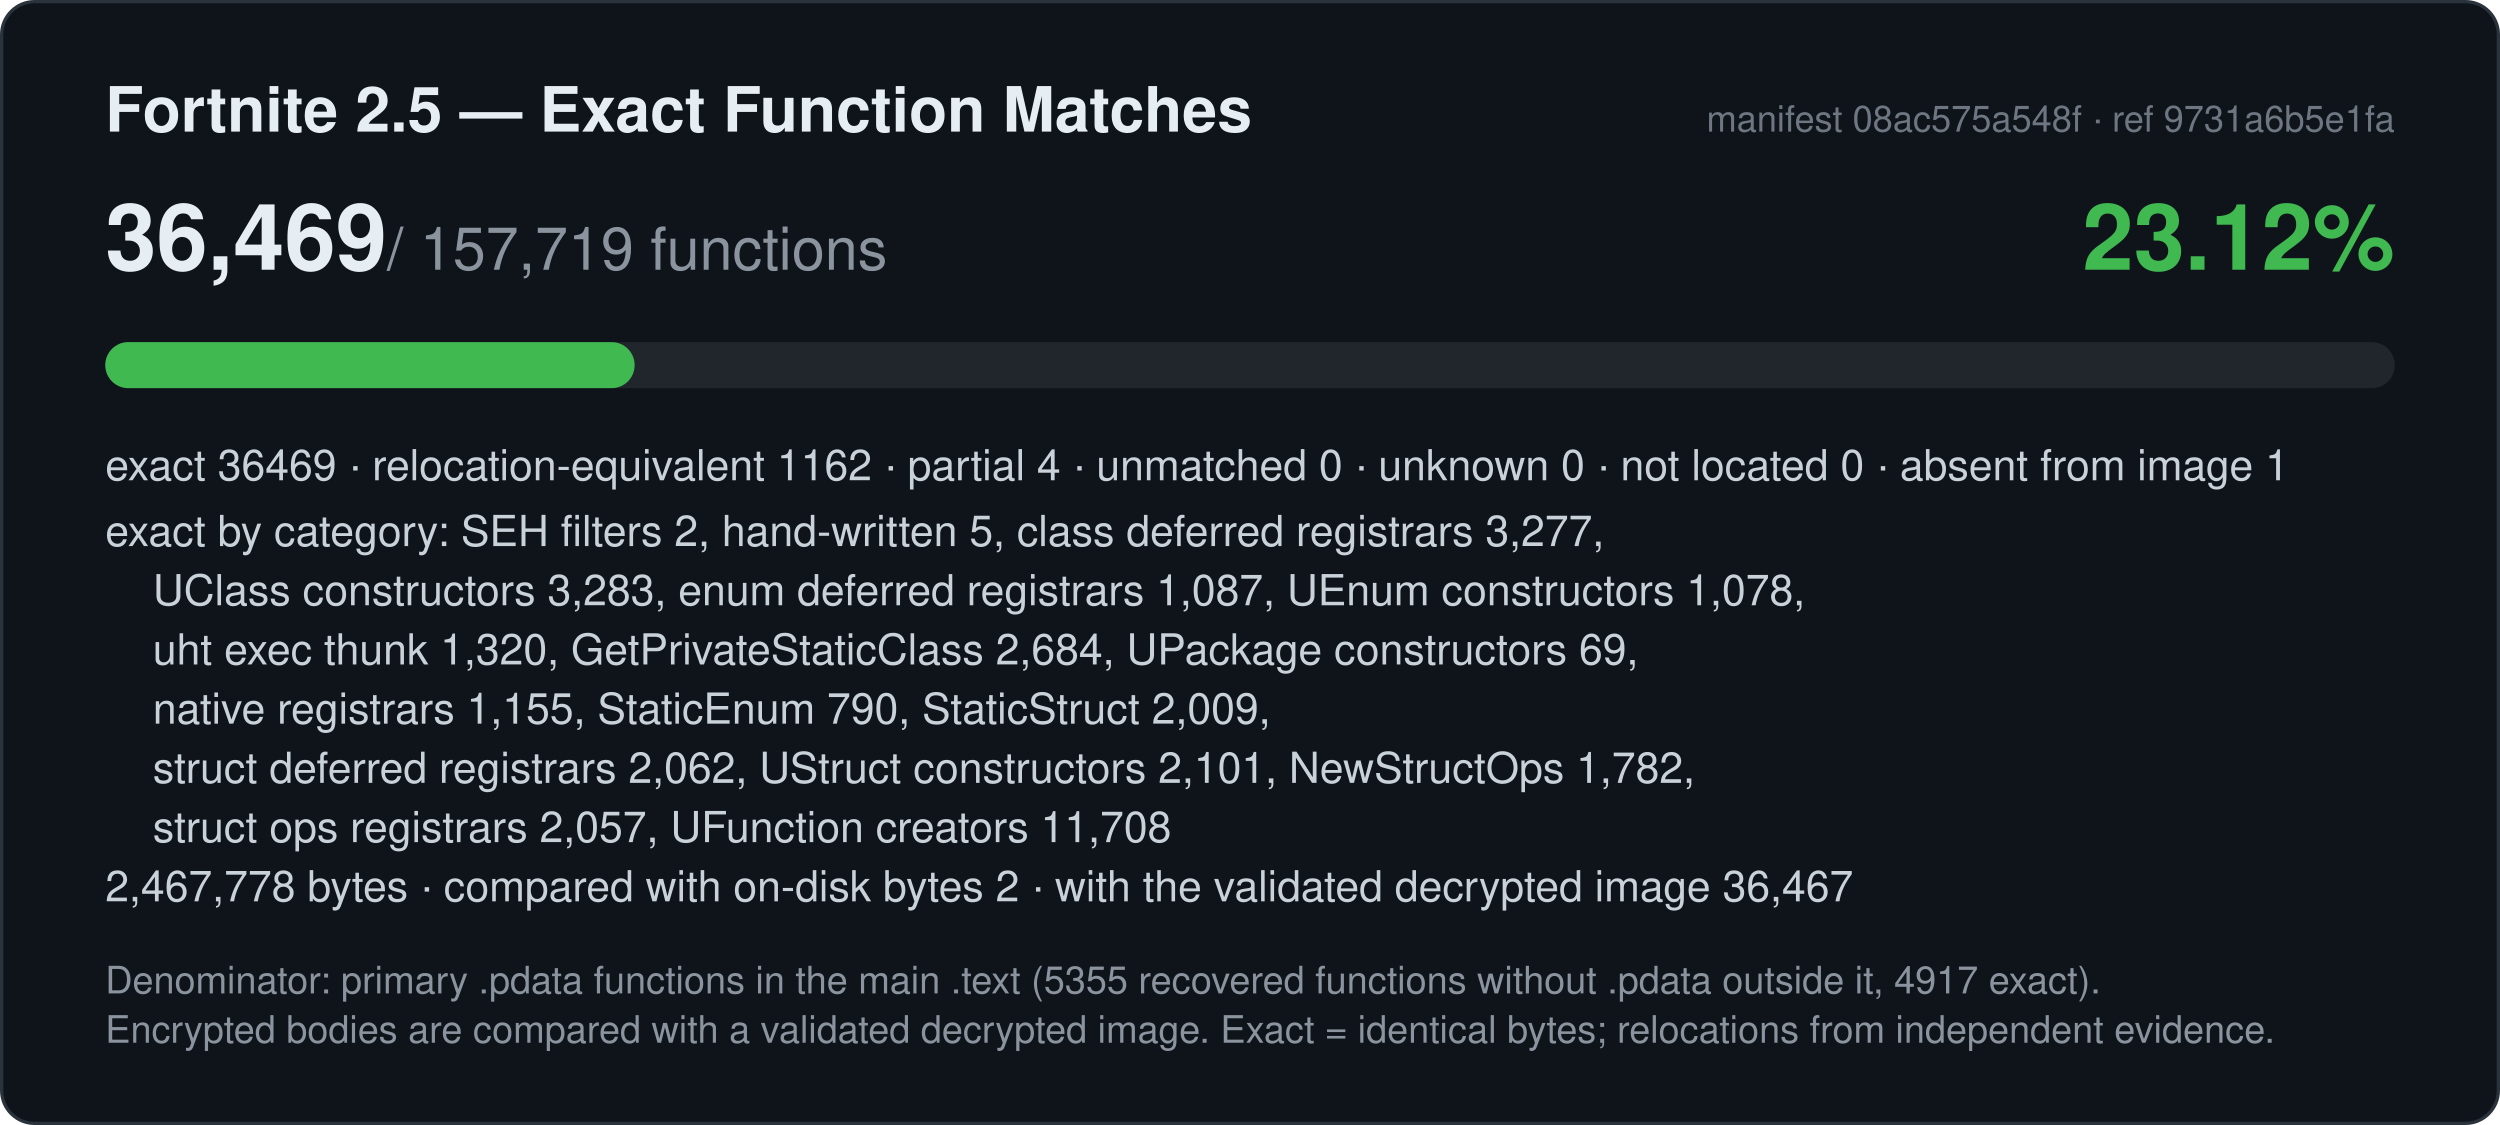
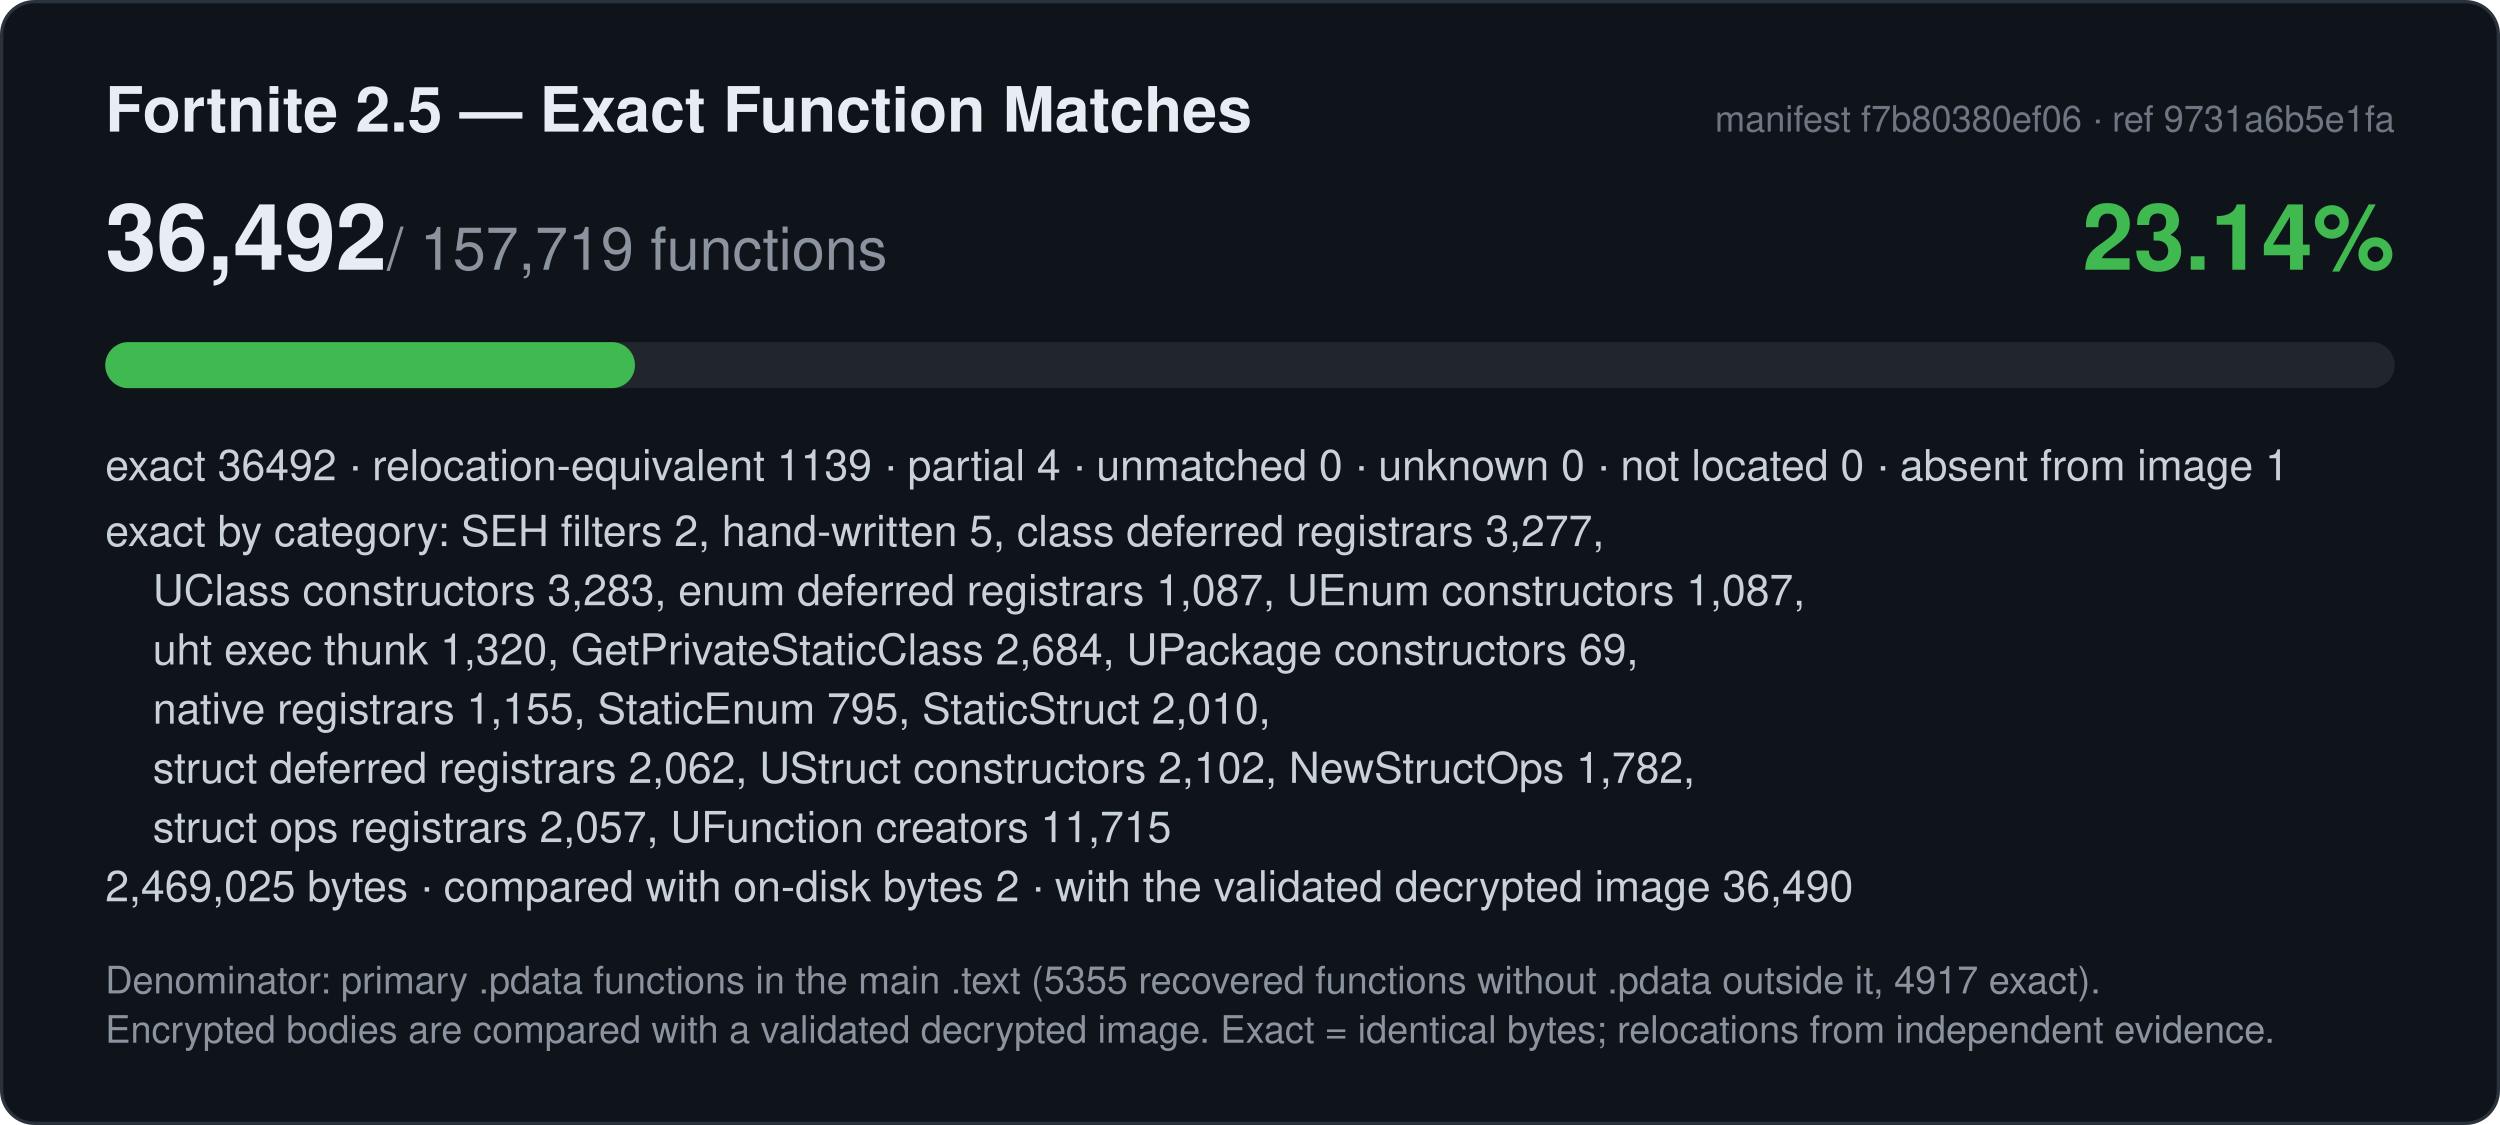
<svg xmlns="http://www.w3.org/2000/svg" width="760" height="342" viewBox="0 0 760 342" role="img" aria-labelledby="t d">
  <rect x="0.5" y="0.5" width="759" height="341" rx="10" fill="#0f141a" stroke="#2a323c" />
  <text x="32" y="40" font-family="Segoe UI, -apple-system, Helvetica, Arial, sans-serif" font-size="19" font-weight="600" fill="#e6edf3">Fortnite 2.5 — Exact Function Matches</text>
-   <text x="32" y="82" font-family="Segoe UI, -apple-system, Helvetica, Arial, sans-serif" font-size="28" font-weight="700" fill="#e6edf3">36,469<tspan font-size="18" font-weight="400" fill="#8b949e"> / 157,719 functions</tspan>
+   <text x="32" y="82" font-family="Segoe UI, -apple-system, Helvetica, Arial, sans-serif" font-size="28" font-weight="700" fill="#e6edf3">36,492<tspan font-size="18" font-weight="400" fill="#8b949e"> / 157,719 functions</tspan>
  </text>
-   <text x="728" y="82" text-anchor="end" font-family="Segoe UI, -apple-system, Helvetica, Arial, sans-serif" font-size="28" font-weight="700" fill="#3fb950">23.12%</text>
+   <text x="728" y="82" text-anchor="end" font-family="Segoe UI, -apple-system, Helvetica, Arial, sans-serif" font-size="28" font-weight="700" fill="#3fb950">23.14%</text>
  <rect x="32" y="104" width="696" height="14" rx="7" fill="#21262d" />
-   <rect x="32" y="104" width="160.934" height="14" rx="7.000" fill="#3fb950" />
-   <text x="32" y="146" font-family="Segoe UI, -apple-system, Helvetica, Arial, sans-serif" font-size="13" fill="#c9d1d9">exact 36469 · relocation-equivalent 1162 · partial 4 · unmatched 0 · unknown 0 · not located 0 · absent from image 1</text>
+   <rect x="32" y="104" width="161.036" height="14" rx="7.000" fill="#3fb950" />
+   <text x="32" y="146" font-family="Segoe UI, -apple-system, Helvetica, Arial, sans-serif" font-size="13" fill="#c9d1d9">exact 36492 · relocation-equivalent 1139 · partial 4 · unmatched 0 · unknown 0 · not located 0 · absent from image 1</text>
  <text x="32" y="166" font-family="Segoe UI, -apple-system, Helvetica, Arial, sans-serif" font-size="13" fill="#c9d1d9" xml:space="preserve">exact by category: SEH filters 2, hand-written 5, class deferred registrars 3,277,</text>
-   <text x="32" y="184" font-family="Segoe UI, -apple-system, Helvetica, Arial, sans-serif" font-size="13" fill="#c9d1d9" xml:space="preserve">    UClass constructors 3,283, enum deferred registrars 1,087, UEnum constructors 1,078,</text>
+   <text x="32" y="184" font-family="Segoe UI, -apple-system, Helvetica, Arial, sans-serif" font-size="13" fill="#c9d1d9" xml:space="preserve">    UClass constructors 3,283, enum deferred registrars 1,087, UEnum constructors 1,087,</text>
  <text x="32" y="202" font-family="Segoe UI, -apple-system, Helvetica, Arial, sans-serif" font-size="13" fill="#c9d1d9" xml:space="preserve">    uht exec thunk 1,320, GetPrivateStaticClass 2,684, UPackage constructors 69,</text>
-   <text x="32" y="220" font-family="Segoe UI, -apple-system, Helvetica, Arial, sans-serif" font-size="13" fill="#c9d1d9" xml:space="preserve">    native registrars 1,155, StaticEnum 790, StaticStruct 2,009,</text>
-   <text x="32" y="238" font-family="Segoe UI, -apple-system, Helvetica, Arial, sans-serif" font-size="13" fill="#c9d1d9" xml:space="preserve">    struct deferred registrars 2,062, UStruct constructors 2,101, NewStructOps 1,782,</text>
-   <text x="32" y="256" font-family="Segoe UI, -apple-system, Helvetica, Arial, sans-serif" font-size="13" fill="#c9d1d9" xml:space="preserve">    struct ops registrars 2,057, UFunction creators 11,708</text>
-   <text x="32" y="274" font-family="Segoe UI, -apple-system, Helvetica, Arial, sans-serif" font-size="13" fill="#c9d1d9">2,467,778 bytes · compared with on-disk bytes 2 · with the validated decrypted image 36,467</text>
+   <text x="32" y="220" font-family="Segoe UI, -apple-system, Helvetica, Arial, sans-serif" font-size="13" fill="#c9d1d9" xml:space="preserve">    native registrars 1,155, StaticEnum 795, StaticStruct 2,010,</text>
+   <text x="32" y="238" font-family="Segoe UI, -apple-system, Helvetica, Arial, sans-serif" font-size="13" fill="#c9d1d9" xml:space="preserve">    struct deferred registrars 2,062, UStruct constructors 2,102, NewStructOps 1,782,</text>
+   <text x="32" y="256" font-family="Segoe UI, -apple-system, Helvetica, Arial, sans-serif" font-size="13" fill="#c9d1d9" xml:space="preserve">    struct ops registrars 2,057, UFunction creators 11,715</text>
+   <text x="32" y="274" font-family="Segoe UI, -apple-system, Helvetica, Arial, sans-serif" font-size="13" fill="#c9d1d9">2,469,025 bytes · compared with on-disk bytes 2 · with the validated decrypted image 36,490</text>
  <text x="32" y="302" font-family="Segoe UI, -apple-system, Helvetica, Arial, sans-serif" font-size="11.5" fill="#8b949e">Denominator: primary .pdata functions in the main .text (5355 recovered functions without .pdata outside it, 4917 exact).</text>
  <text x="32" y="317" font-family="Segoe UI, -apple-system, Helvetica, Arial, sans-serif" font-size="11.5" fill="#8b949e">Encrypted bodies are compared with a validated decrypted image. Exact = identical bytes; relocations from independent evidence.</text>
-   <text x="728" y="40" text-anchor="end" font-family="Segoe UI, -apple-system, Helvetica, Arial, sans-serif" font-size="11" fill="#6e7681">manifest 08ac575a548f · ref 9731a6b5e1fa</text>
+   <text x="728" y="40" text-anchor="end" font-family="Segoe UI, -apple-system, Helvetica, Arial, sans-serif" font-size="11" fill="#6e7681">manifest f7b80380ef06 · ref 9731a6b5e1fa</text>
</svg>
